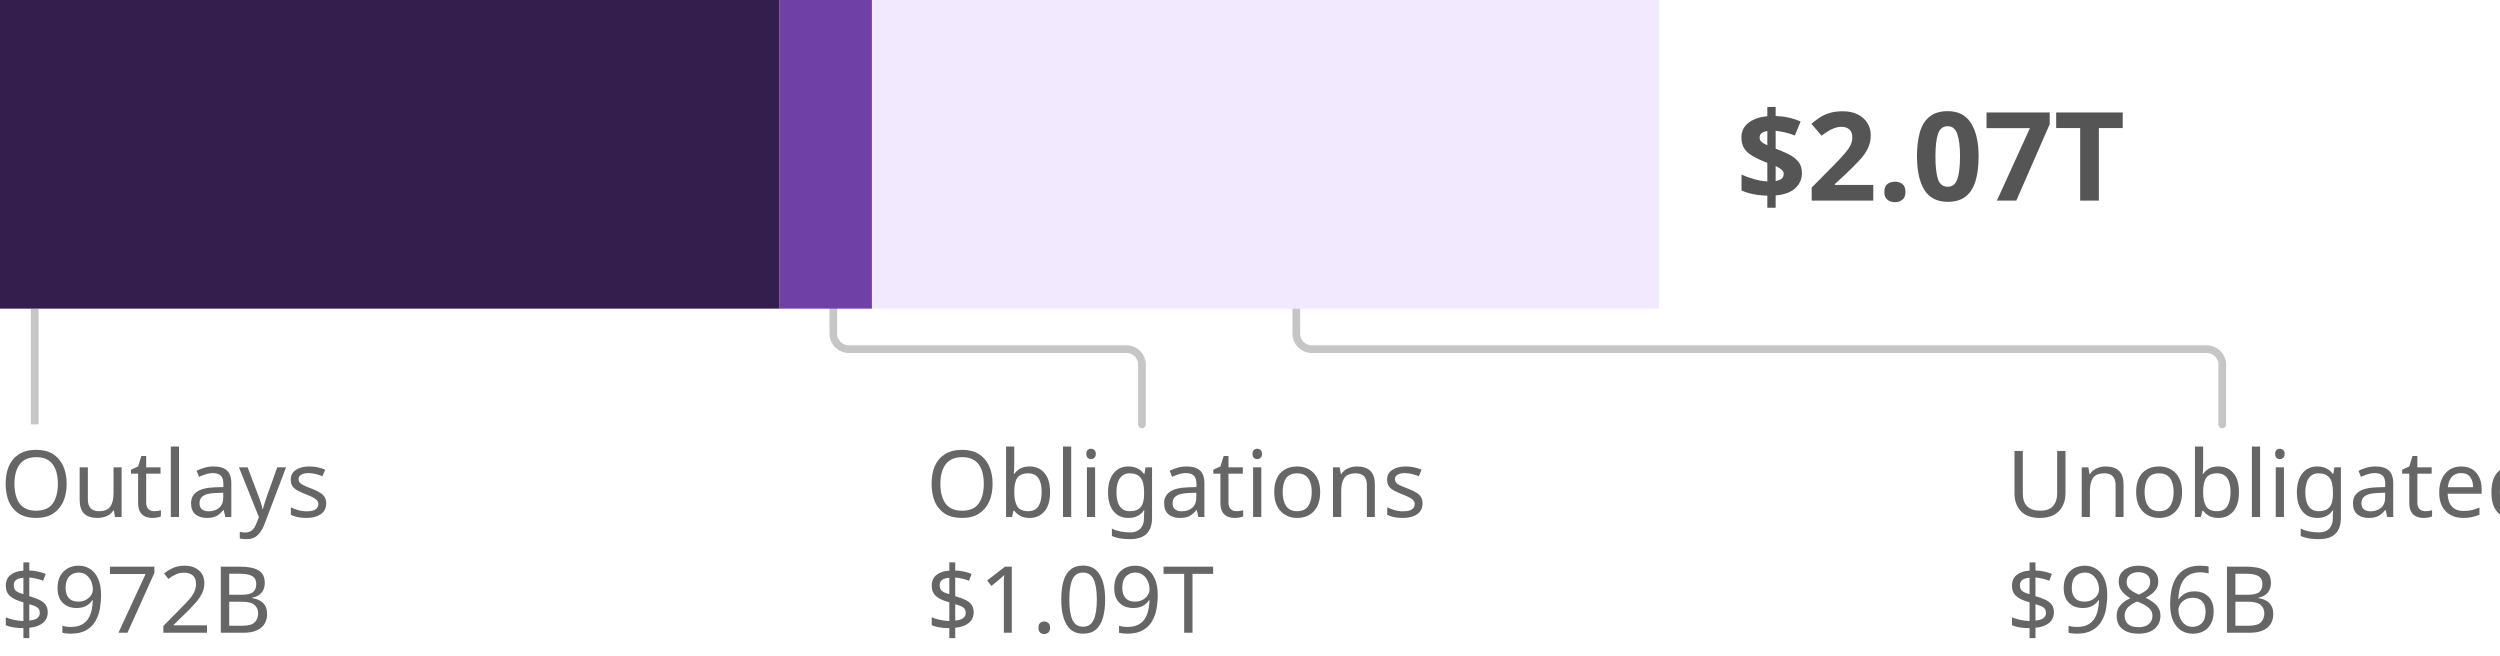
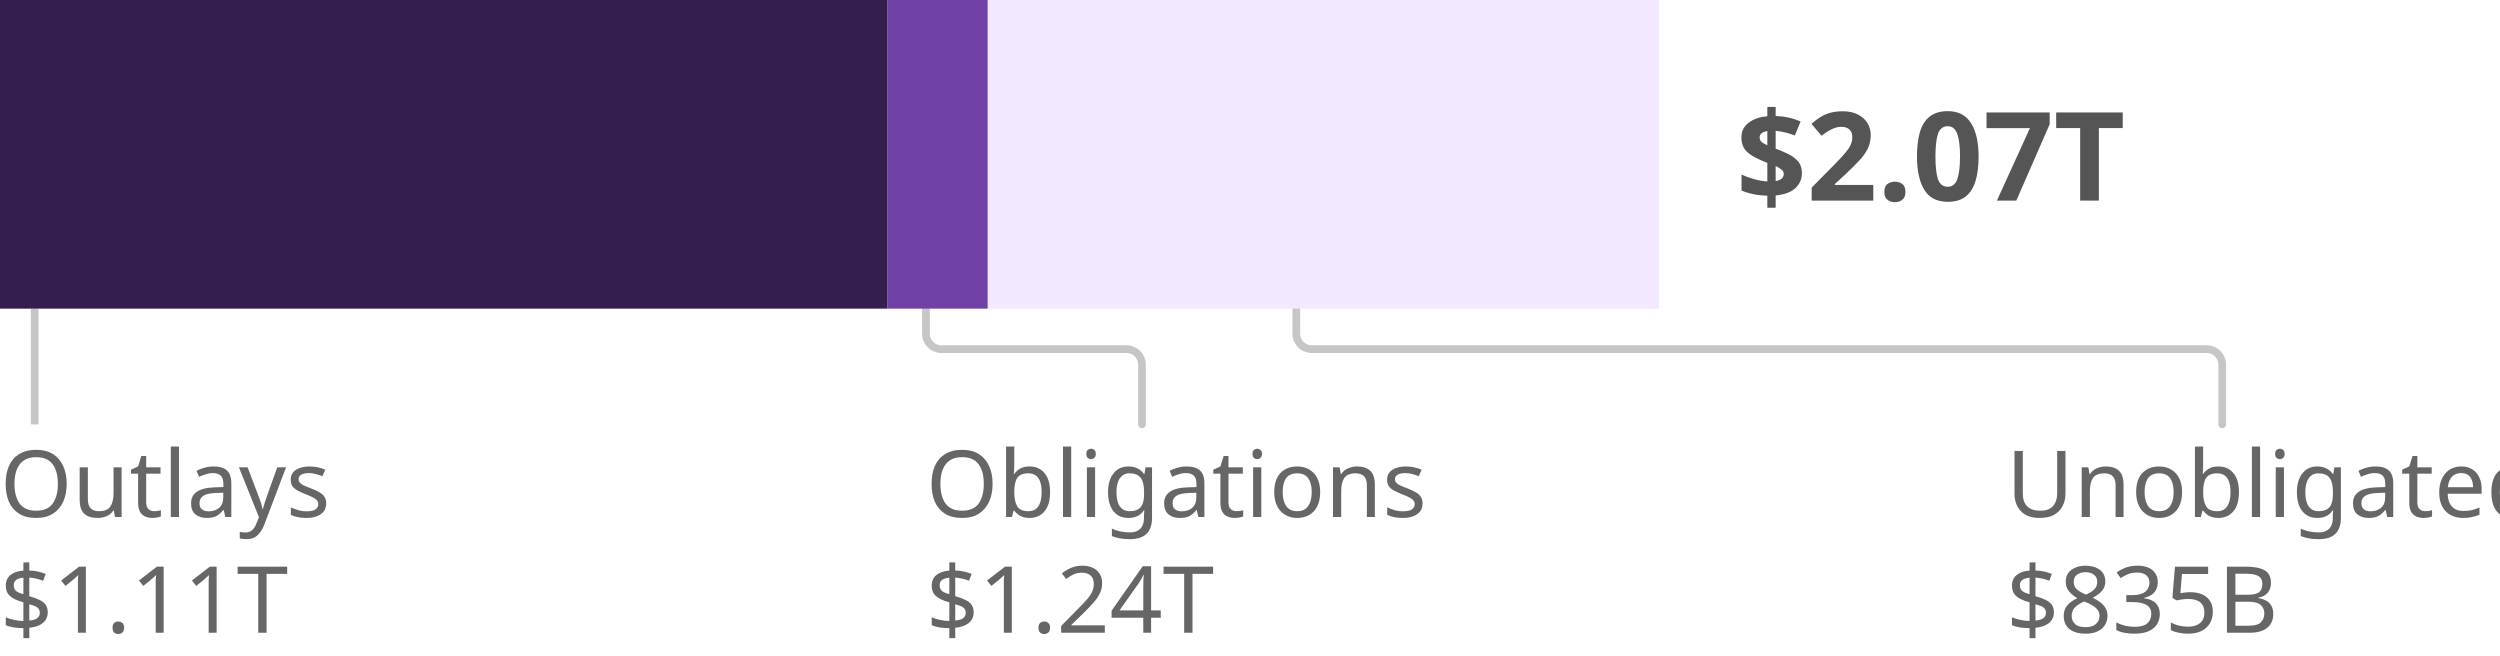
- <svg xmlns="http://www.w3.org/2000/svg" class="lawTotal" aria-labelledby="phase3total-desc" width="324px" height="85px" viewBox="0 0 324 85" version="1.1" role="img">
+ <svg xmlns="http://www.w3.org/2000/svg" width="324px" height="85px" viewBox="0 0 324 85" version="1.1">
  <g id="Viz-3-(v2)" stroke="none" stroke-width="1" fill="none" fill-rule="evenodd">
    <g id="Viz-3---SVG-Export-Mobile" transform="translate(-37, -991)">
      <g id="Group-3" transform="translate(15, 128)">
-         <g id="graph" transform="translate(0, 148)">
-           <g id="phase-3" transform="translate(22, 607)">
-             <g id="bar-1" transform="translate(0, 80)">
-               <g id="04.-phase-3-total" transform="translate(0, 28)">
-                 <text id="Outlays-$972B" font-family="SourceSansPro-SemiBold, Source Sans Pro" font-size="12" font-weight="500" fill="#666666">
-                   <tspan x="0" y="67">Outlays</tspan>
-                   <tspan x="39.648" y="67" font-family="SourceSansPro-Regular, Source Sans Pro" font-weight="normal" />
-                   <tspan x="0" y="82" font-family="SourceSansPro-Regular, Source Sans Pro" font-weight="normal">$972B</tspan>
-                 </text>
-                 <text id="Obligations-$1.09T" font-family="SourceSansPro-SemiBold, Source Sans Pro" font-size="12" font-weight="500" fill="#666666">
-                   <tspan x="120" y="67">Obligations</tspan>
-                   <tspan x="179.22" y="67" font-family="SourceSansPro-Regular, Source Sans Pro" font-weight="normal" />
-                   <tspan x="120" y="82" font-family="SourceSansPro-Regular, Source Sans Pro" font-weight="normal">$1.09T</tspan>
-                 </text>
-                 <text id="Unobligated-$986B" font-family="SourceSansPro-SemiBold, Source Sans Pro" font-size="12" font-weight="500" fill="#666666">
-                   <tspan x="260" y="67">Unobligated</tspan>
-                   <tspan x="260" y="82" font-family="SourceSansPro-Regular, Source Sans Pro" font-weight="normal">$986B</tspan>
-                 </text>
-                 <line x1="4.5" y1="40" x2="4.5" y2="55" id="Line" stroke="#C6C6C6" />
-                 <path d="M148,40 L148,47.75 C148,48.855 147.105,49.75 146,49.75 L110,49.75 C108.895,49.75 108,50.645 108,51.75 L108,55 L108,55" id="Line-Copy-9" stroke="#C6C6C6" stroke-linecap="round" transform="translate(128, 47.5) scale(1, -1) translate(-128, -47.5) " />
-                 <path d="M288,40 L288,47.75 C288,48.855 287.105,49.75 286,49.75 L170,49.75 C168.895,49.75 168,50.645 168,51.75 L168,55 L168,55" id="Line-Copy-10" stroke="#C6C6C6" stroke-linecap="round" transform="translate(228, 47.5) scale(1, -1) translate(-228, -47.5) " />
-                 <rect id="unobligated" fill="#F3E9FF" x="113" y="0" width="102" height="40" />
-                 <rect id="obligated" fill="#6F41A7" x="101" y="0" width="12" height="40" />
-                 <rect id="outlays" fill="#331E4D" x="0" y="0" width="101" height="40" />
-                 <text id="$2.07T" font-family="SourceSansPro-Bold, Source Sans Pro" font-size="16" font-weight="bold" fill="#555555">
-                   <tspan x="225" y="26">$2.07T</tspan>
-                 </text>
-               </g>
-             </g>
-           </g>
+         <g id="04.-phase-3-total" transform="translate(22, 863)">
+           <text id="Outlays-$1.11T" font-family="SourceSansPro-SemiBold, Source Sans Pro" font-size="12" font-weight="500" fill="#666666">
+             <tspan x="0" y="67">Outlays</tspan>
+             <tspan x="39.648" y="67" font-family="SourceSansPro-Regular, Source Sans Pro" font-weight="normal" />
+             <tspan x="0" y="82" font-family="SourceSansPro-Regular, Source Sans Pro" font-weight="normal">$1.11T</tspan>
+           </text>
+           <text id="Obligations-$1.24T" font-family="SourceSansPro-SemiBold, Source Sans Pro" font-size="12" font-weight="500" fill="#666666">
+             <tspan x="120" y="67">Obligations</tspan>
+             <tspan x="179.22" y="67" font-family="SourceSansPro-Regular, Source Sans Pro" font-weight="normal" />
+             <tspan x="120" y="82" font-family="SourceSansPro-Regular, Source Sans Pro" font-weight="normal">$1.24T</tspan>
+           </text>
+           <text id="Unobligated-$835B" font-family="SourceSansPro-SemiBold, Source Sans Pro" font-size="12" font-weight="500" fill="#666666">
+             <tspan x="260" y="67">Unobligated</tspan>
+             <tspan x="260" y="82" font-family="SourceSansPro-Regular, Source Sans Pro" font-weight="normal">$835B</tspan>
+           </text>
+           <line x1="4.5" y1="40" x2="4.5" y2="55" id="Line" stroke="#C6C6C6" />
+           <path d="M148,40 L148,47.75 C148,48.855 147.105,49.75 146,49.75 L122,49.75 C120.895,49.75 120,50.645 120,51.75 L120,55 L120,55" id="Line-Copy-9" stroke="#C6C6C6" stroke-linecap="round" transform="translate(134, 47.5) scale(1, -1) translate(-134, -47.5) " />
+           <path d="M288,40 L288,47.75 C288,48.855 287.105,49.75 286,49.75 L170,49.75 C168.895,49.75 168,50.645 168,51.75 L168,55 L168,55" id="Line-Copy-10" stroke="#C6C6C6" stroke-linecap="round" transform="translate(228, 47.5) scale(1, -1) translate(-228, -47.5) " />
+           <rect id="unobligated" fill="#F3E9FF" x="128" y="0" width="87" height="40" />
+           <rect id="obligated" fill="#6F41A7" x="115" y="0" width="13" height="40" />
+           <rect id="outlays" fill="#331E4D" x="0" y="0" width="115" height="40" />
+           <text id="$2.07T" font-family="SourceSansPro-Bold, Source Sans Pro" font-size="16" font-weight="bold" fill="#555555">
+             <tspan x="225" y="26">$2.07T</tspan>
+           </text>
        </g>
      </g>
    </g>
  </g>
</svg>
